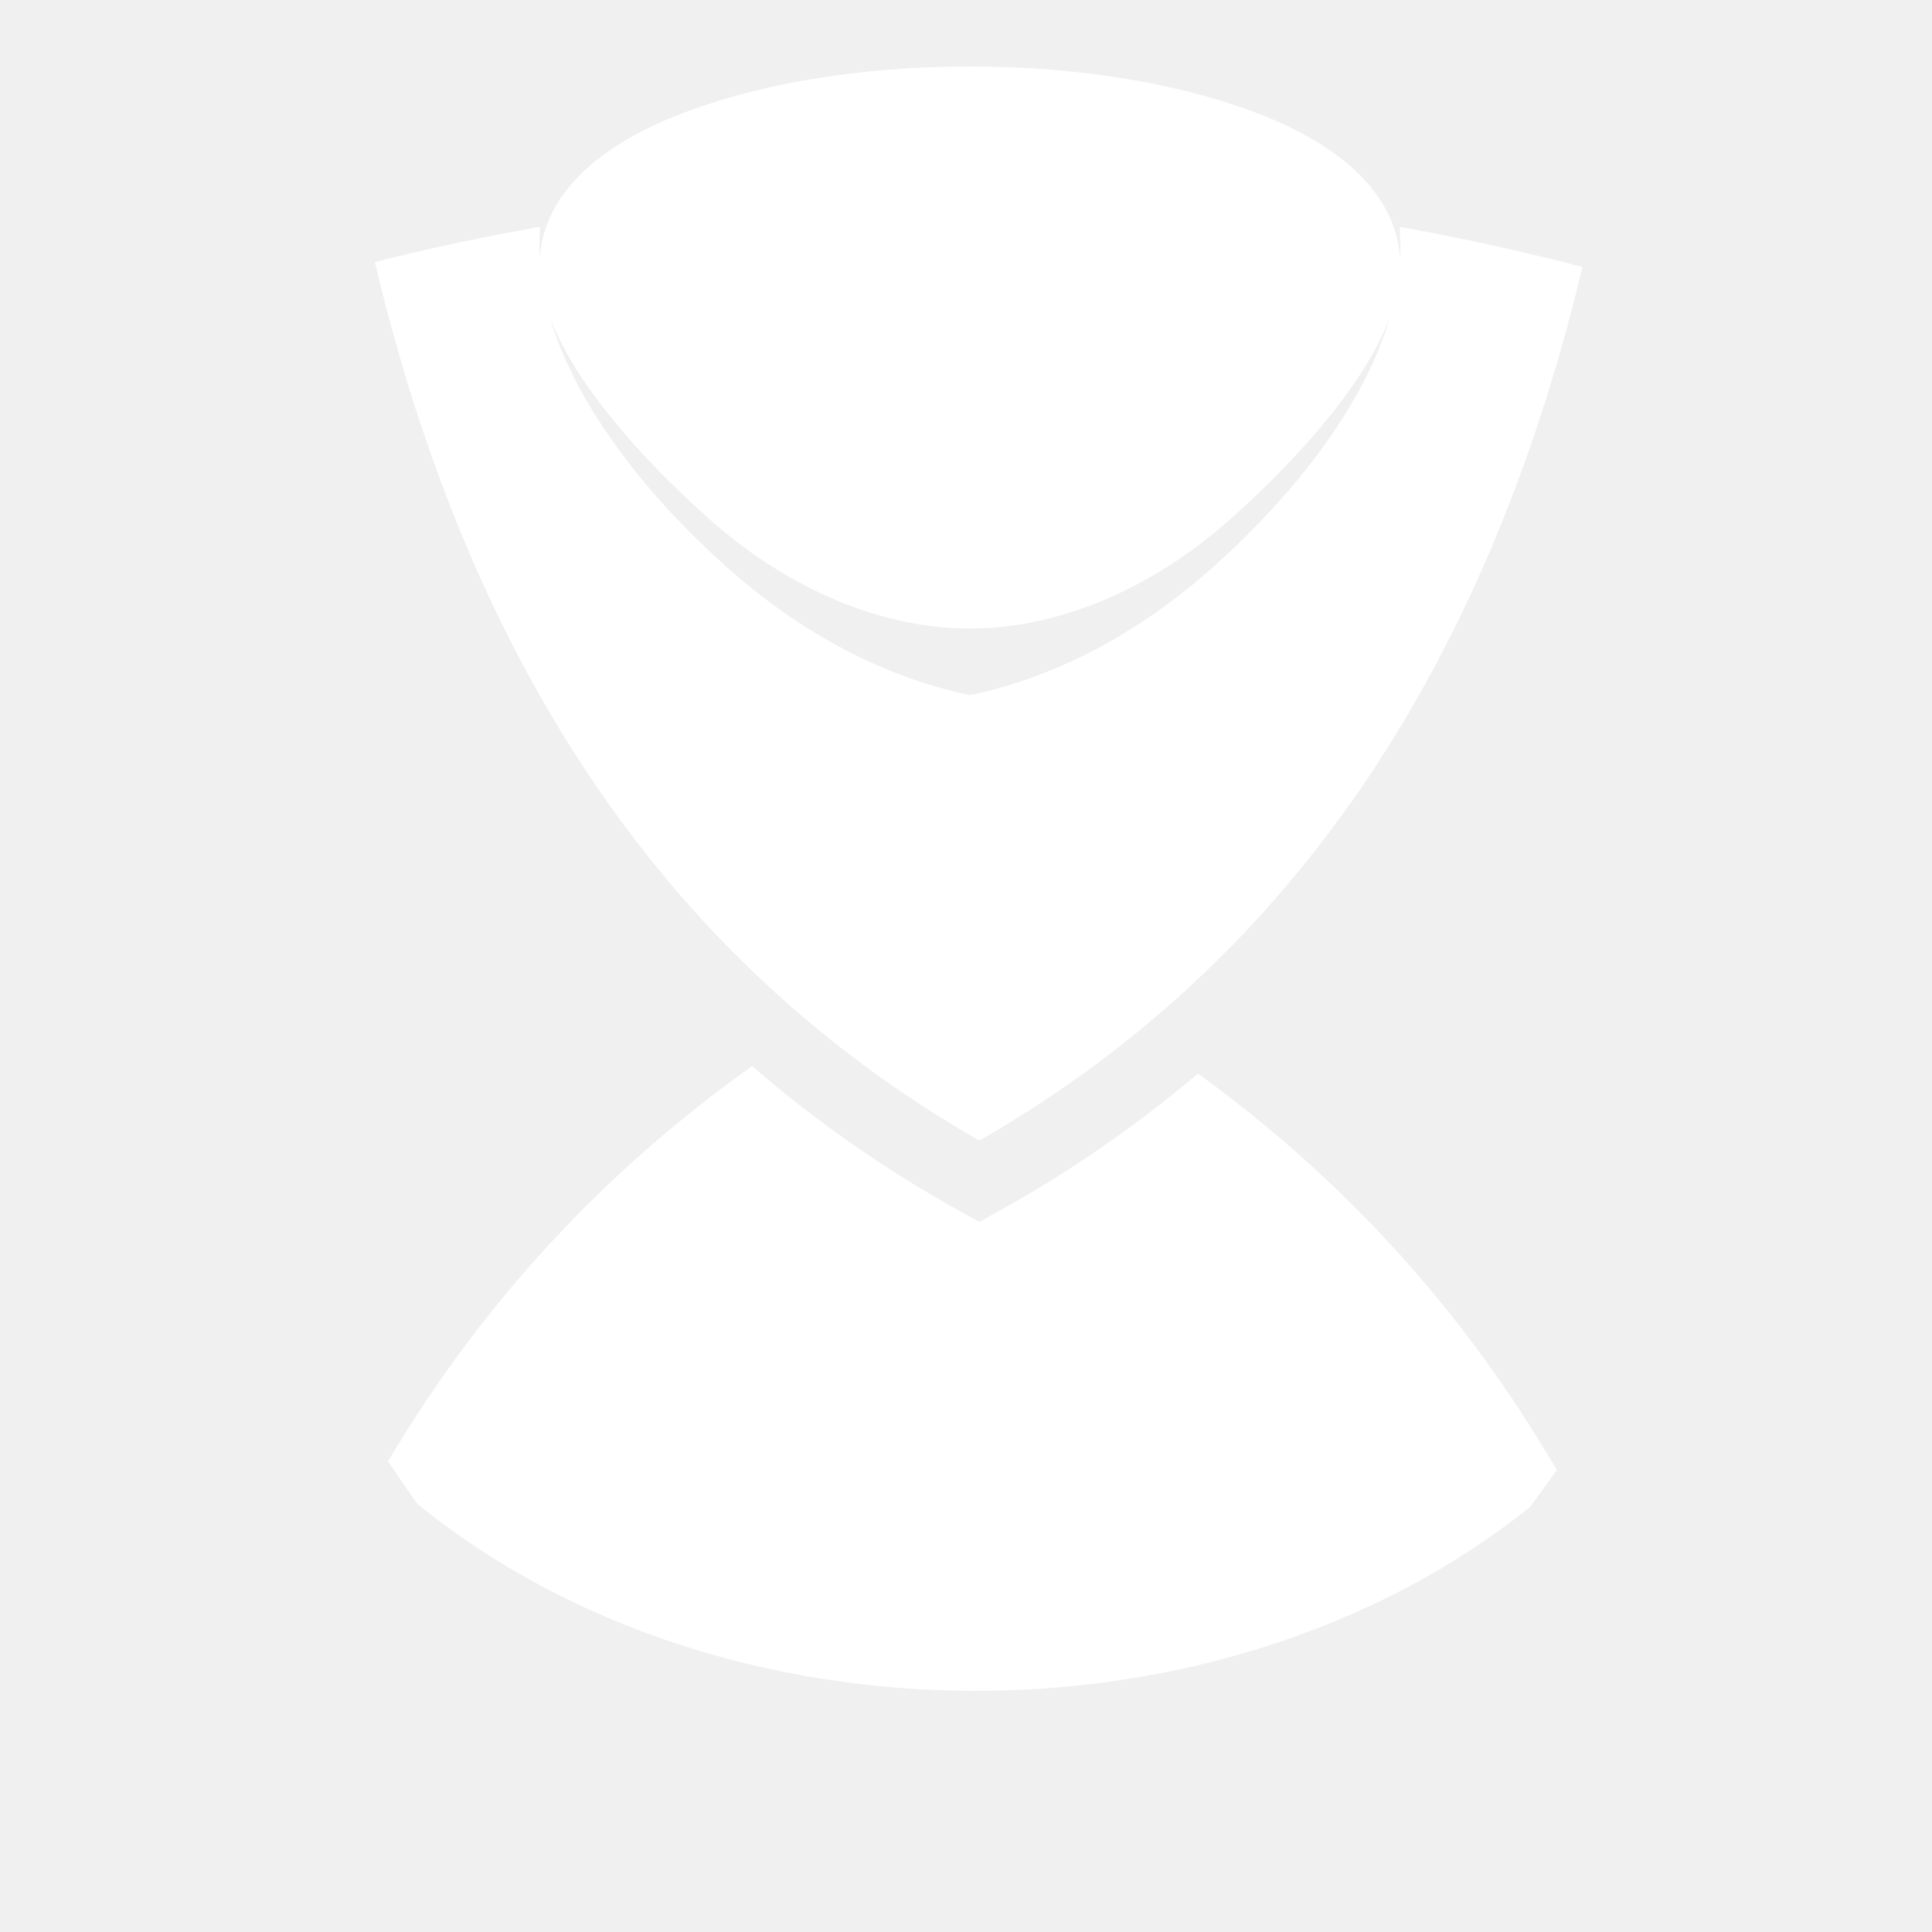
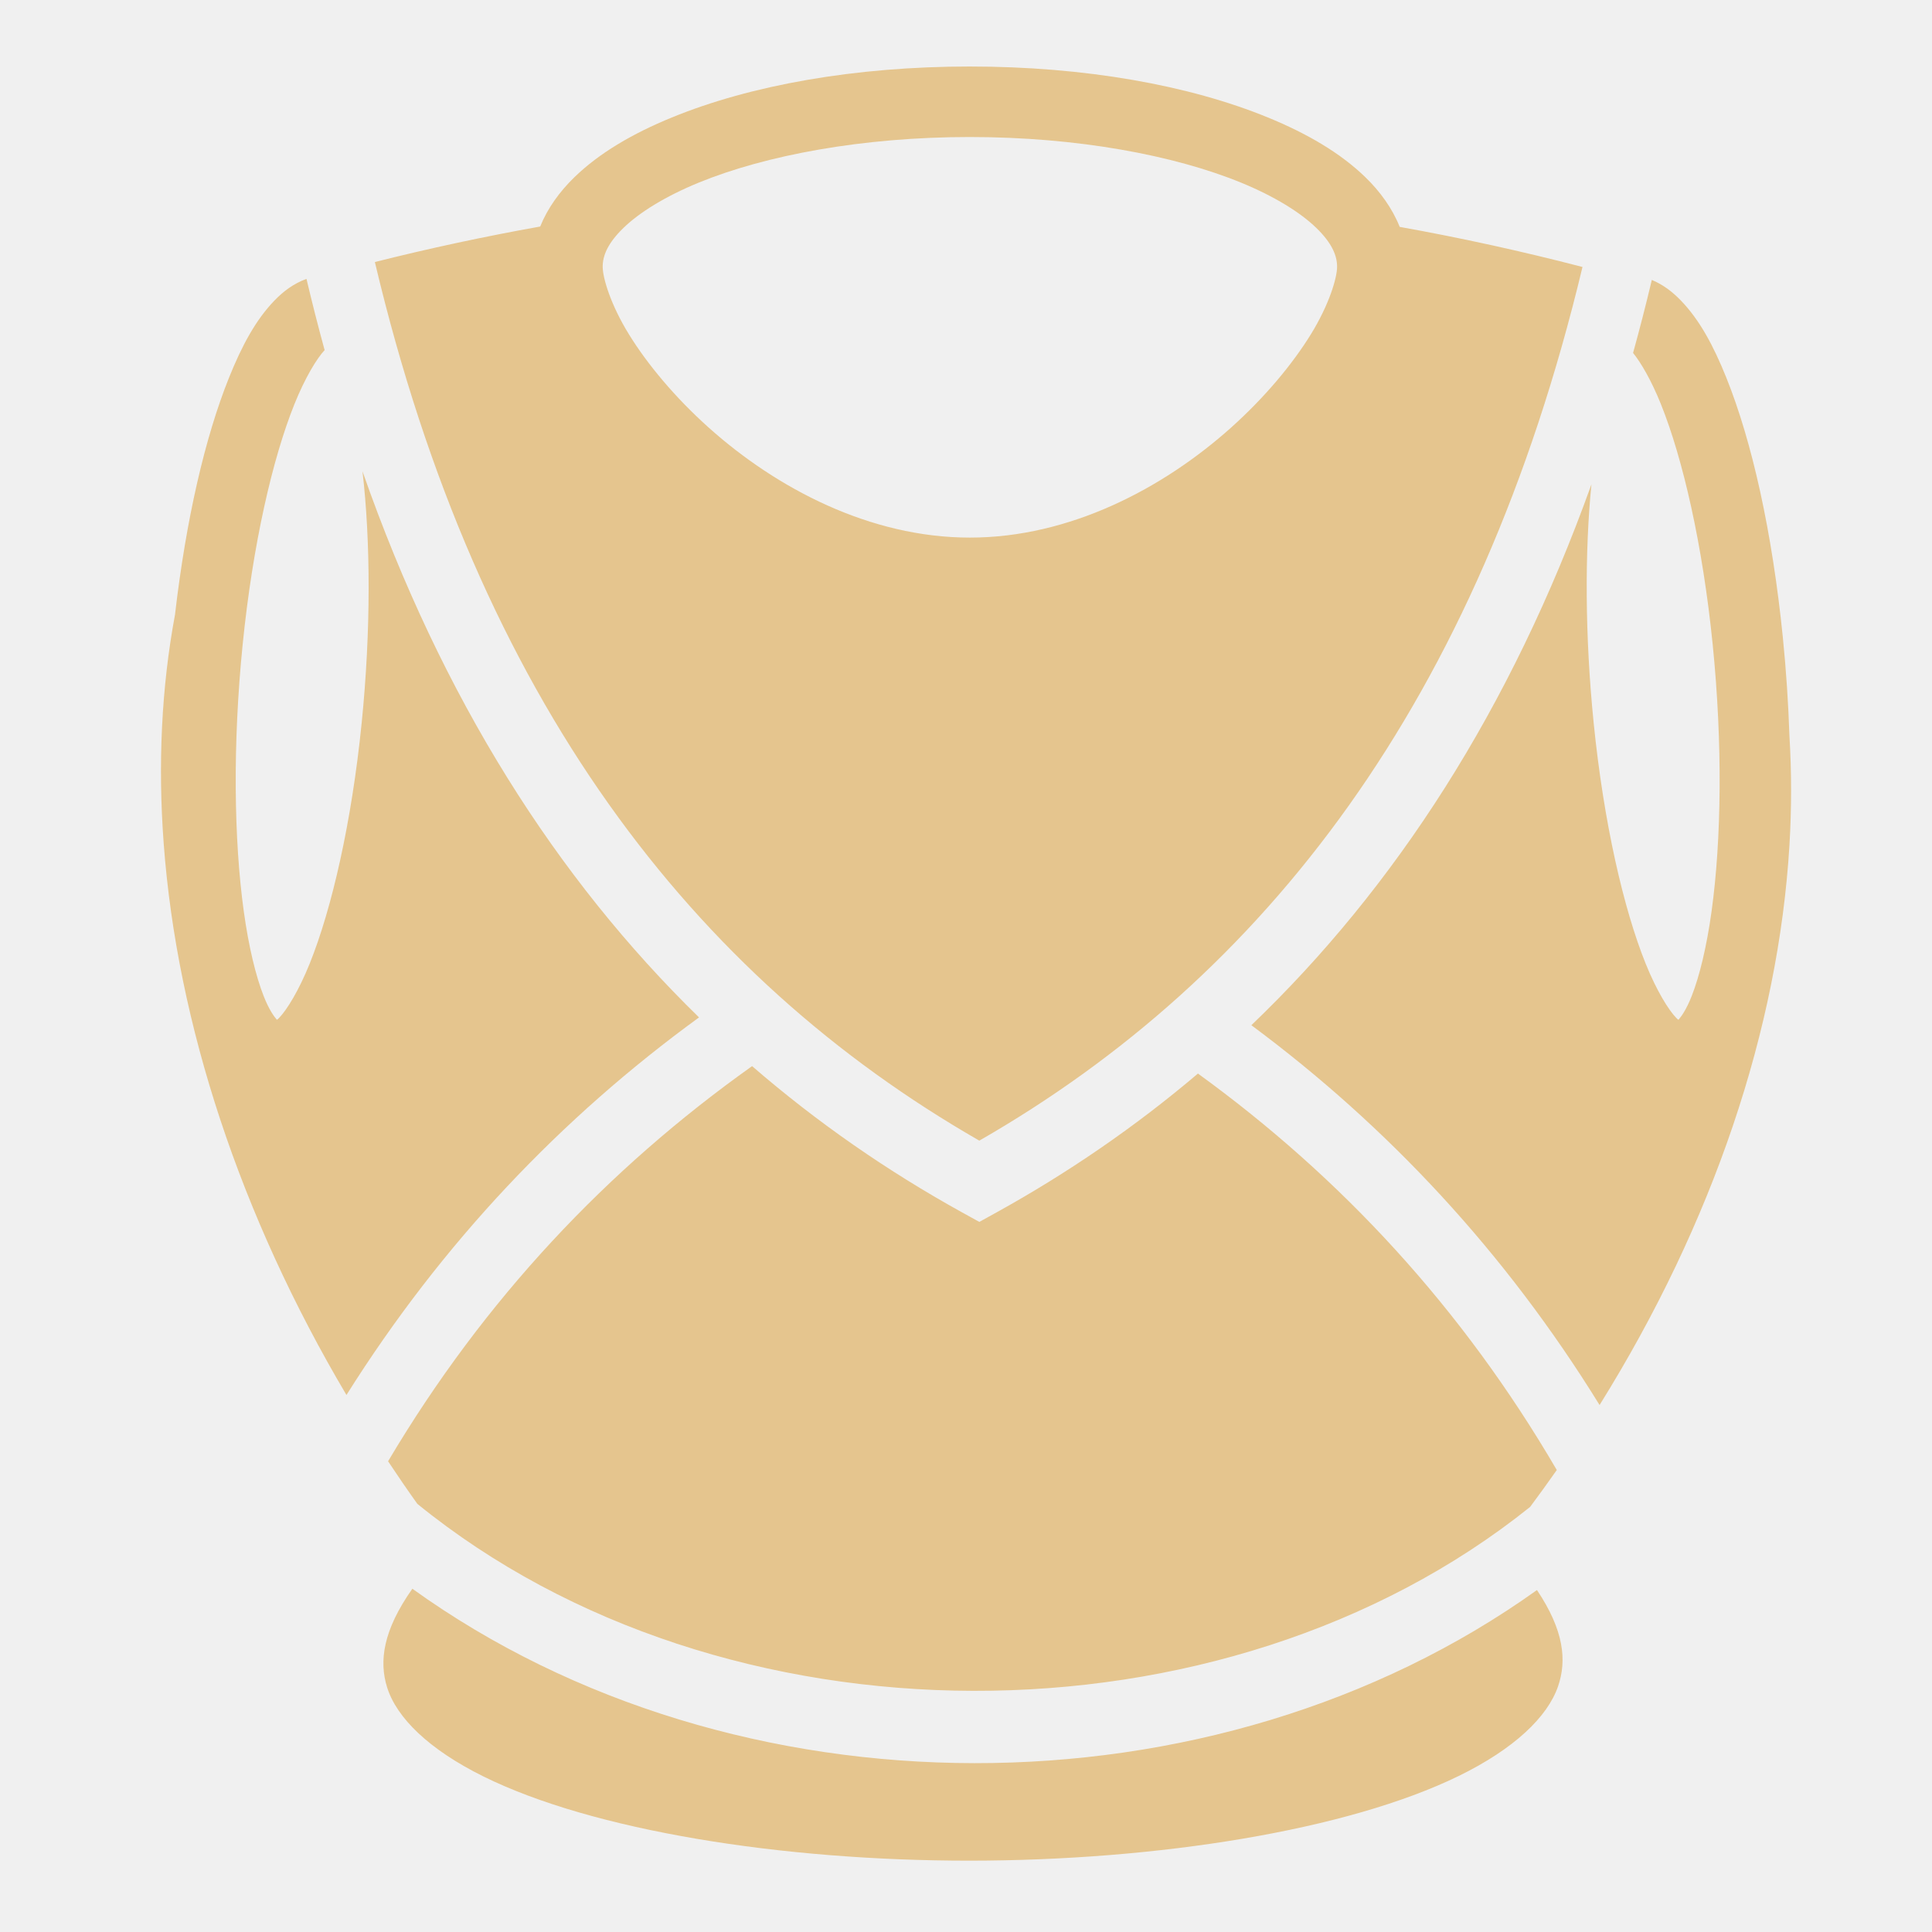
<svg xmlns="http://www.w3.org/2000/svg" viewBox="0 0 512 512">
-   <path fill="#fff" d="M257.03 17.625c-30.488 0-58.12 4.958-78.967 13.5-20.85 8.54-35.125 21.7-35.125 39.563 0 17.86 17.9 42.6 44.906 66.75 18.02 16.122 42.746 29.125 69.187 29.125 26.443 0 51.17-13.003 69.19-29.126 27.005-24.15 44.905-48.89 44.905-66.75 0-17.862-14.28-31.022-35.125-39.562-20.846-8.542-48.48-13.5-78.97-13.5zM99.344 69.438C126.824 185.433 183.614 258.704 259.53 302.28c75.63-43.412 132.25-116.295 159.845-231.53-15.998-4.16-32.162-7.707-48.438-10.625.125 1.97.188 3.948.188 5.938 0 26.96-20.48 58.13-49.47 84.062-18.96 16.96-40.88 29.125-64.624 34.094-23.74-4.97-45.66-17.134-64.624-34.095-28.99-25.932-49.47-57.102-49.47-84.063 0-1.996.064-3.98.19-5.968-14.74 2.636-29.36 5.71-43.783 9.344zm99.968 213.095c-38.34 27.264-70.936 61.702-96.468 104.72 2.514 3.787 5.09 7.554 7.75 11.28 80.937 65.808 213.544 66.076 294.906.814 2.41-3.242 4.773-6.502 7.063-9.78-25.13-43.067-57.255-77.624-95.094-105.064-16.623 14.114-34.475 26.346-53.408 36.813l-4.53 2.5-4.532-2.5c-19.806-10.95-38.416-23.835-55.688-38.782z" />
+   <path fill="#e5c58e" d="M257.03 17.625c-30.488 0-58.12 4.958-78.967 13.5-10.424 4.27-19.193 9.4-25.813 15.813-3.92 3.797-7.126 8.218-9.094 13.093-14.737 2.635-29.356 5.773-43.812 9.407 27.48 115.995 84.27 189.266 160.187 232.844 75.63-43.412 132.25-116.295 159.845-231.53-15.998-4.16-32.162-7.707-48.438-10.625-1.964-4.912-5.18-9.366-9.125-13.188-6.62-6.413-15.39-11.54-25.812-15.812-20.846-8.542-48.48-13.5-78.97-13.5zm0 18.688c28.422 0 54.116 4.816 71.876 12.093 8.88 3.64 15.73 7.923 19.906 11.97 4.176 4.045 5.532 7.357 5.532 10.312 0 2.954-2.117 10.08-6.97 17.937-4.85 7.857-12.145 16.657-21.155 24.72-18.02 16.122-42.748 29.124-69.19 29.124-26.44 0-51.166-13.003-69.186-29.126-9.01-8.062-16.304-16.862-21.156-24.72-4.853-7.856-6.97-14.982-6.97-17.936 0-2.955 1.356-6.267 5.532-10.313s11.026-8.33 19.906-11.97c17.76-7.276 43.455-12.093 71.875-12.093zM81.22 73.906c-3.418 1.244-6.14 3.31-8.47 5.72-4.96 5.123-8.637 11.95-12.063 20.468-6.354 15.8-11.376 37.542-14.312 62.812-3.59 19.297-4.55 39.622-3 60.563 3.545 47.928 20.35 98.78 48.438 146.218 25.367-40.346 56.914-73.48 93.437-100.063-37.737-36.798-68.137-84.54-89.188-144.72 2.14 18.382 2.275 42.013-.218 66.72-2.674 26.5-7.94 49.237-13.75 63.688-2.906 7.225-6.083 12.327-8.125 14.437-.422.435-.34.31-.595.5-.666-.786-1.99-2.45-3.5-6.28-2.076-5.275-3.98-13.097-5.28-22.533-2.603-18.87-2.957-44.186-.282-70.687 2.674-26.5 7.907-49.206 13.718-63.656 2.842-7.065 5.955-12.12 8-14.313-1.698-6.168-3.29-12.47-4.81-18.874zm356.53.28c-1.563 6.57-3.217 13.023-4.97 19.345 2.026 2.486 4.82 7.21 7.376 13.564 5.81 14.45 11.045 37.155 13.72 63.656 2.673 26.5 2.32 51.817-.282 70.688-1.3 9.435-3.205 17.257-5.28 22.53-1.51 3.833-2.835 5.496-3.502 6.282-.255-.19-.173-.065-.593-.5-2.043-2.11-5.22-7.212-8.126-14.438-5.81-14.45-11.076-37.186-13.75-63.687-2.34-23.19-2.368-45.437-.594-63.28-21.398 59.69-52.126 106.966-90.125 143.343 36.126 26.816 67.28 60.153 92.28 100.656 30.156-48.402 47.387-99.807 50.314-148.28.593-9.844.58-19.547 0-29.095-.285-8.466-.855-17.212-1.75-26.095-2.81-27.826-8.12-51.745-14.97-68.78-3.426-8.52-7.104-15.346-12.063-20.47-2.154-2.226-4.625-4.172-7.687-5.438zM199.312 282.533c-38.34 27.264-70.936 61.702-96.468 104.72 2.514 3.787 5.09 7.554 7.75 11.28 80.937 65.808 213.544 66.076 294.906.814 2.41-3.242 4.773-6.502 7.063-9.78-25.13-43.067-57.255-77.624-95.094-105.064-16.623 14.114-34.475 26.346-53.408 36.813l-4.53 2.5-4.532-2.5c-19.806-10.95-38.416-23.835-55.688-38.782zm-90.03 138.5c-7.83 11.086-8.854 19.277-6.688 26.158 2.532 8.044 11.047 16.432 25.53 23.593C157.093 485.106 207.11 493.12 257 493.095c49.89-.025 100.116-8.06 129.563-22.438 14.723-7.188 23.563-15.67 26.343-23.78 2.342-6.834 1.588-14.775-5.594-25.5-85.68 61.277-212.512 61.175-298.03-.345z" />
</svg>
